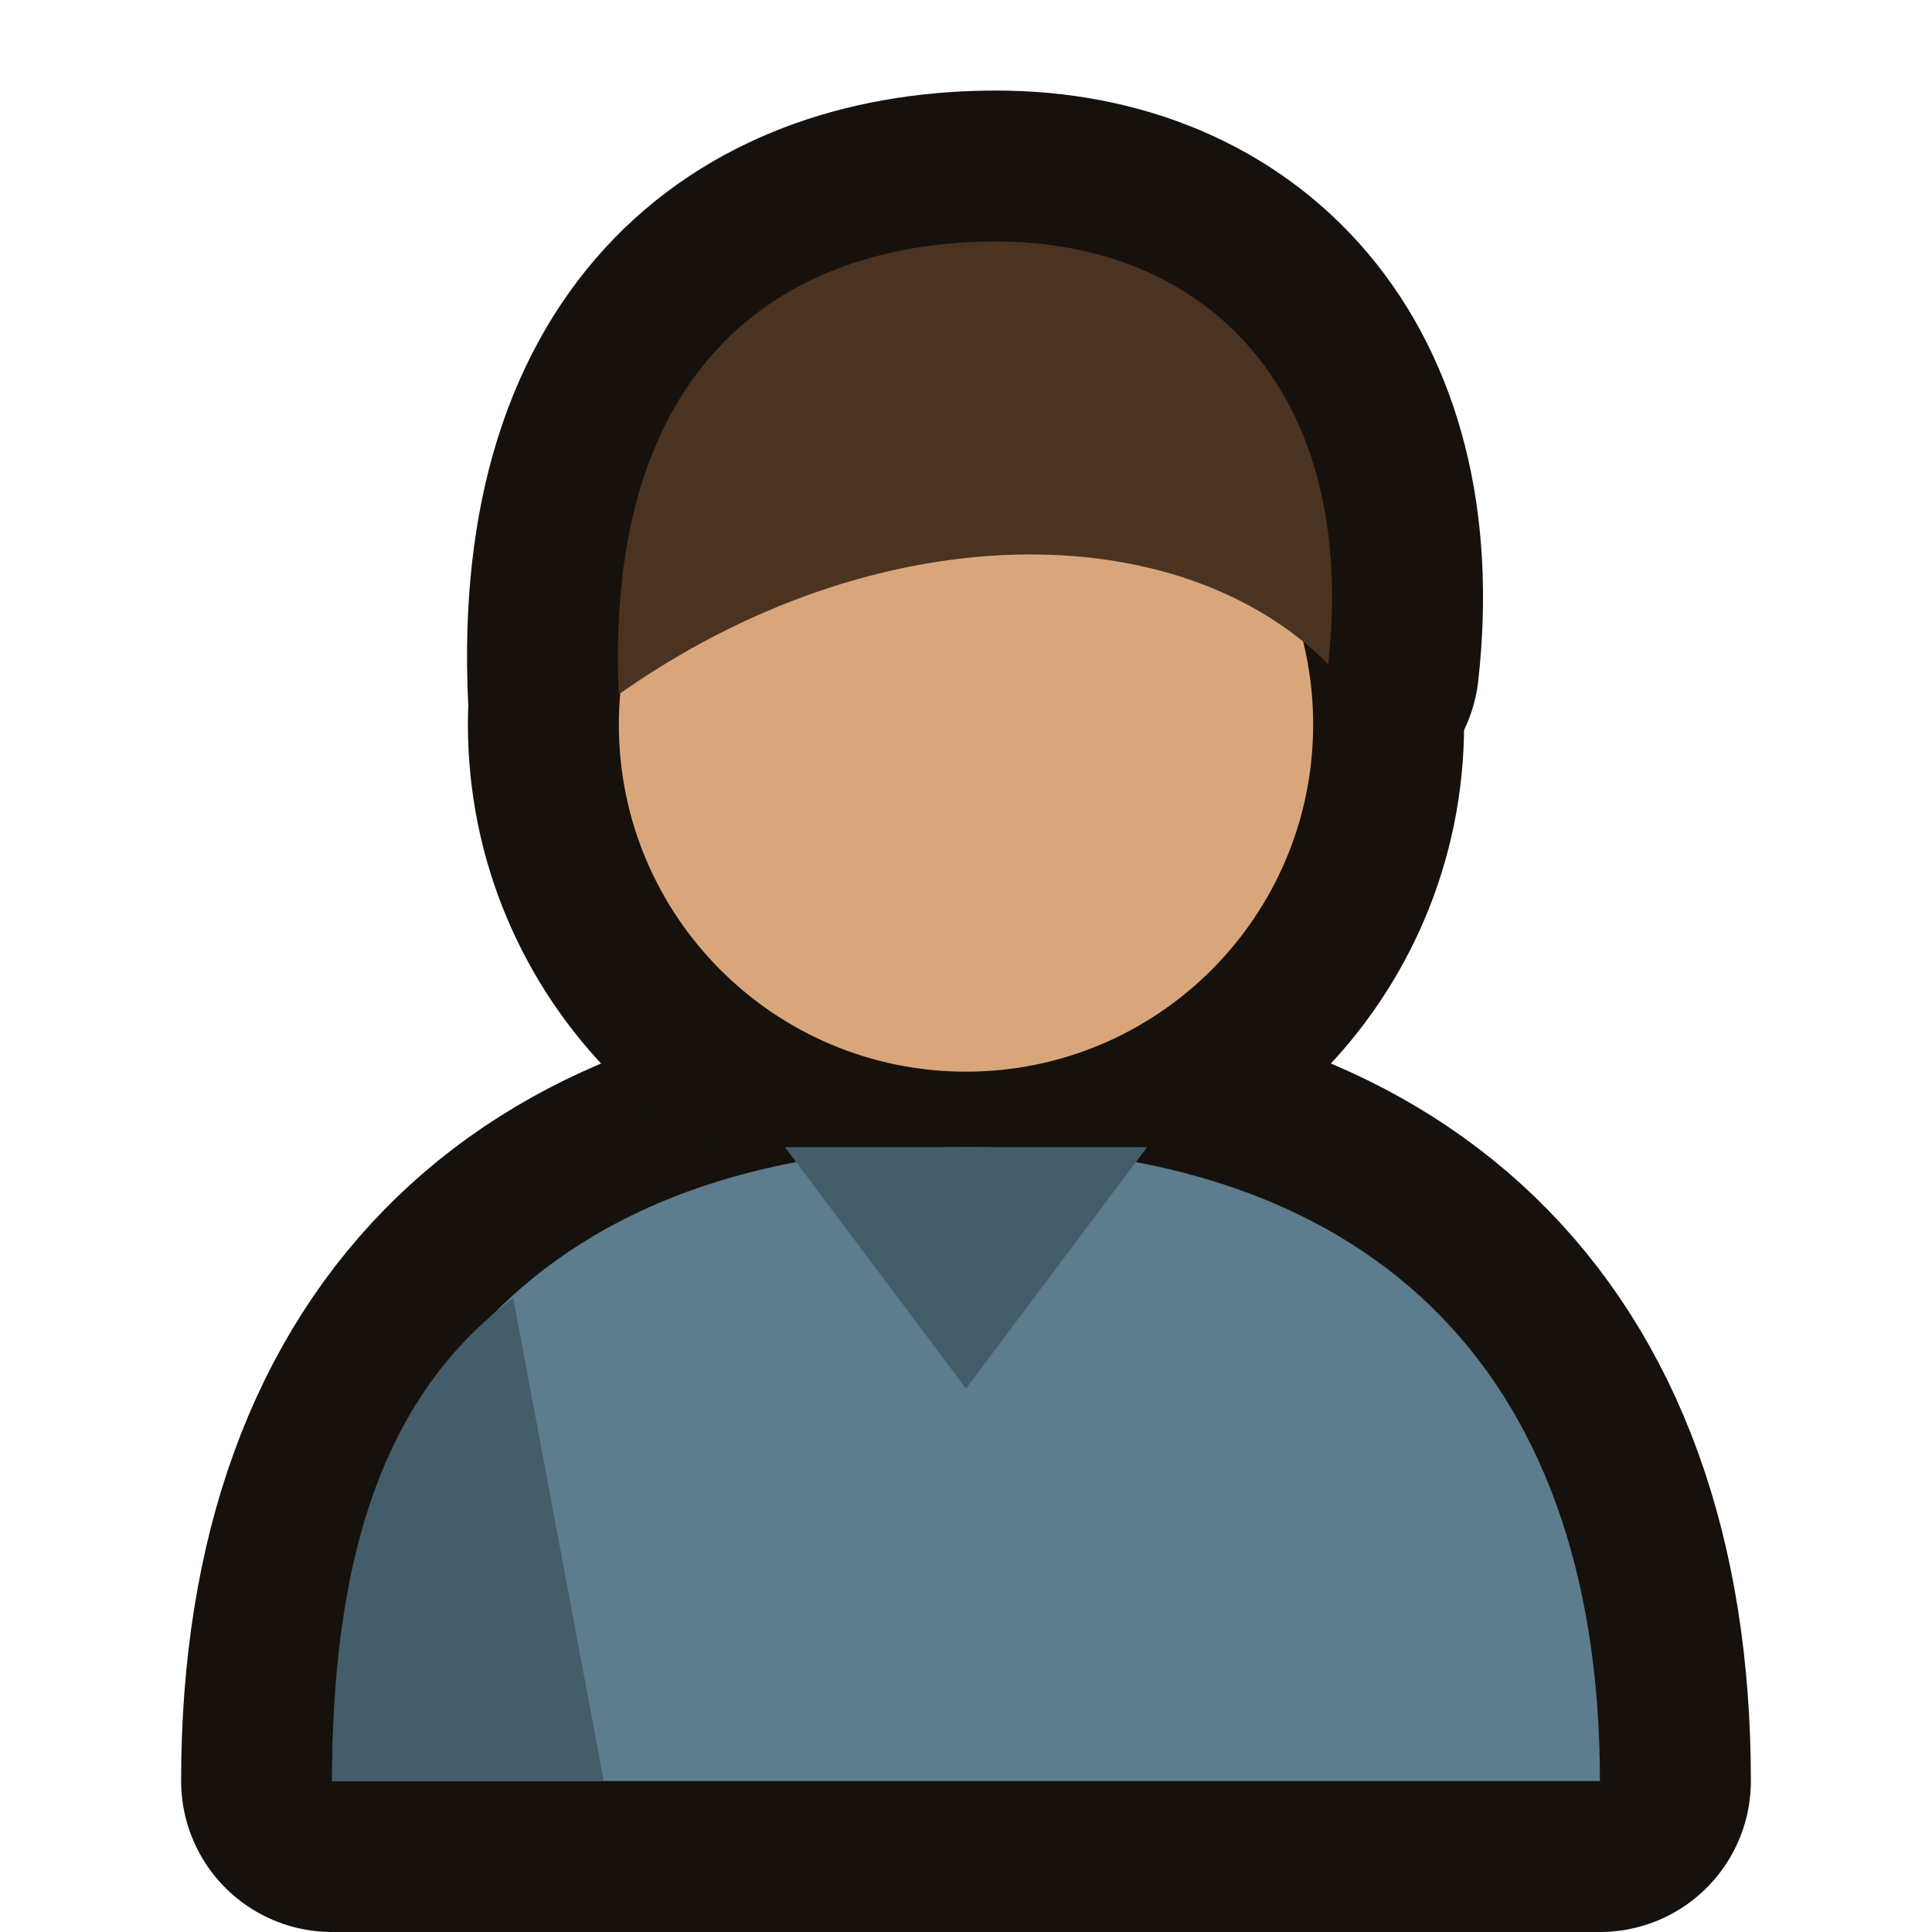
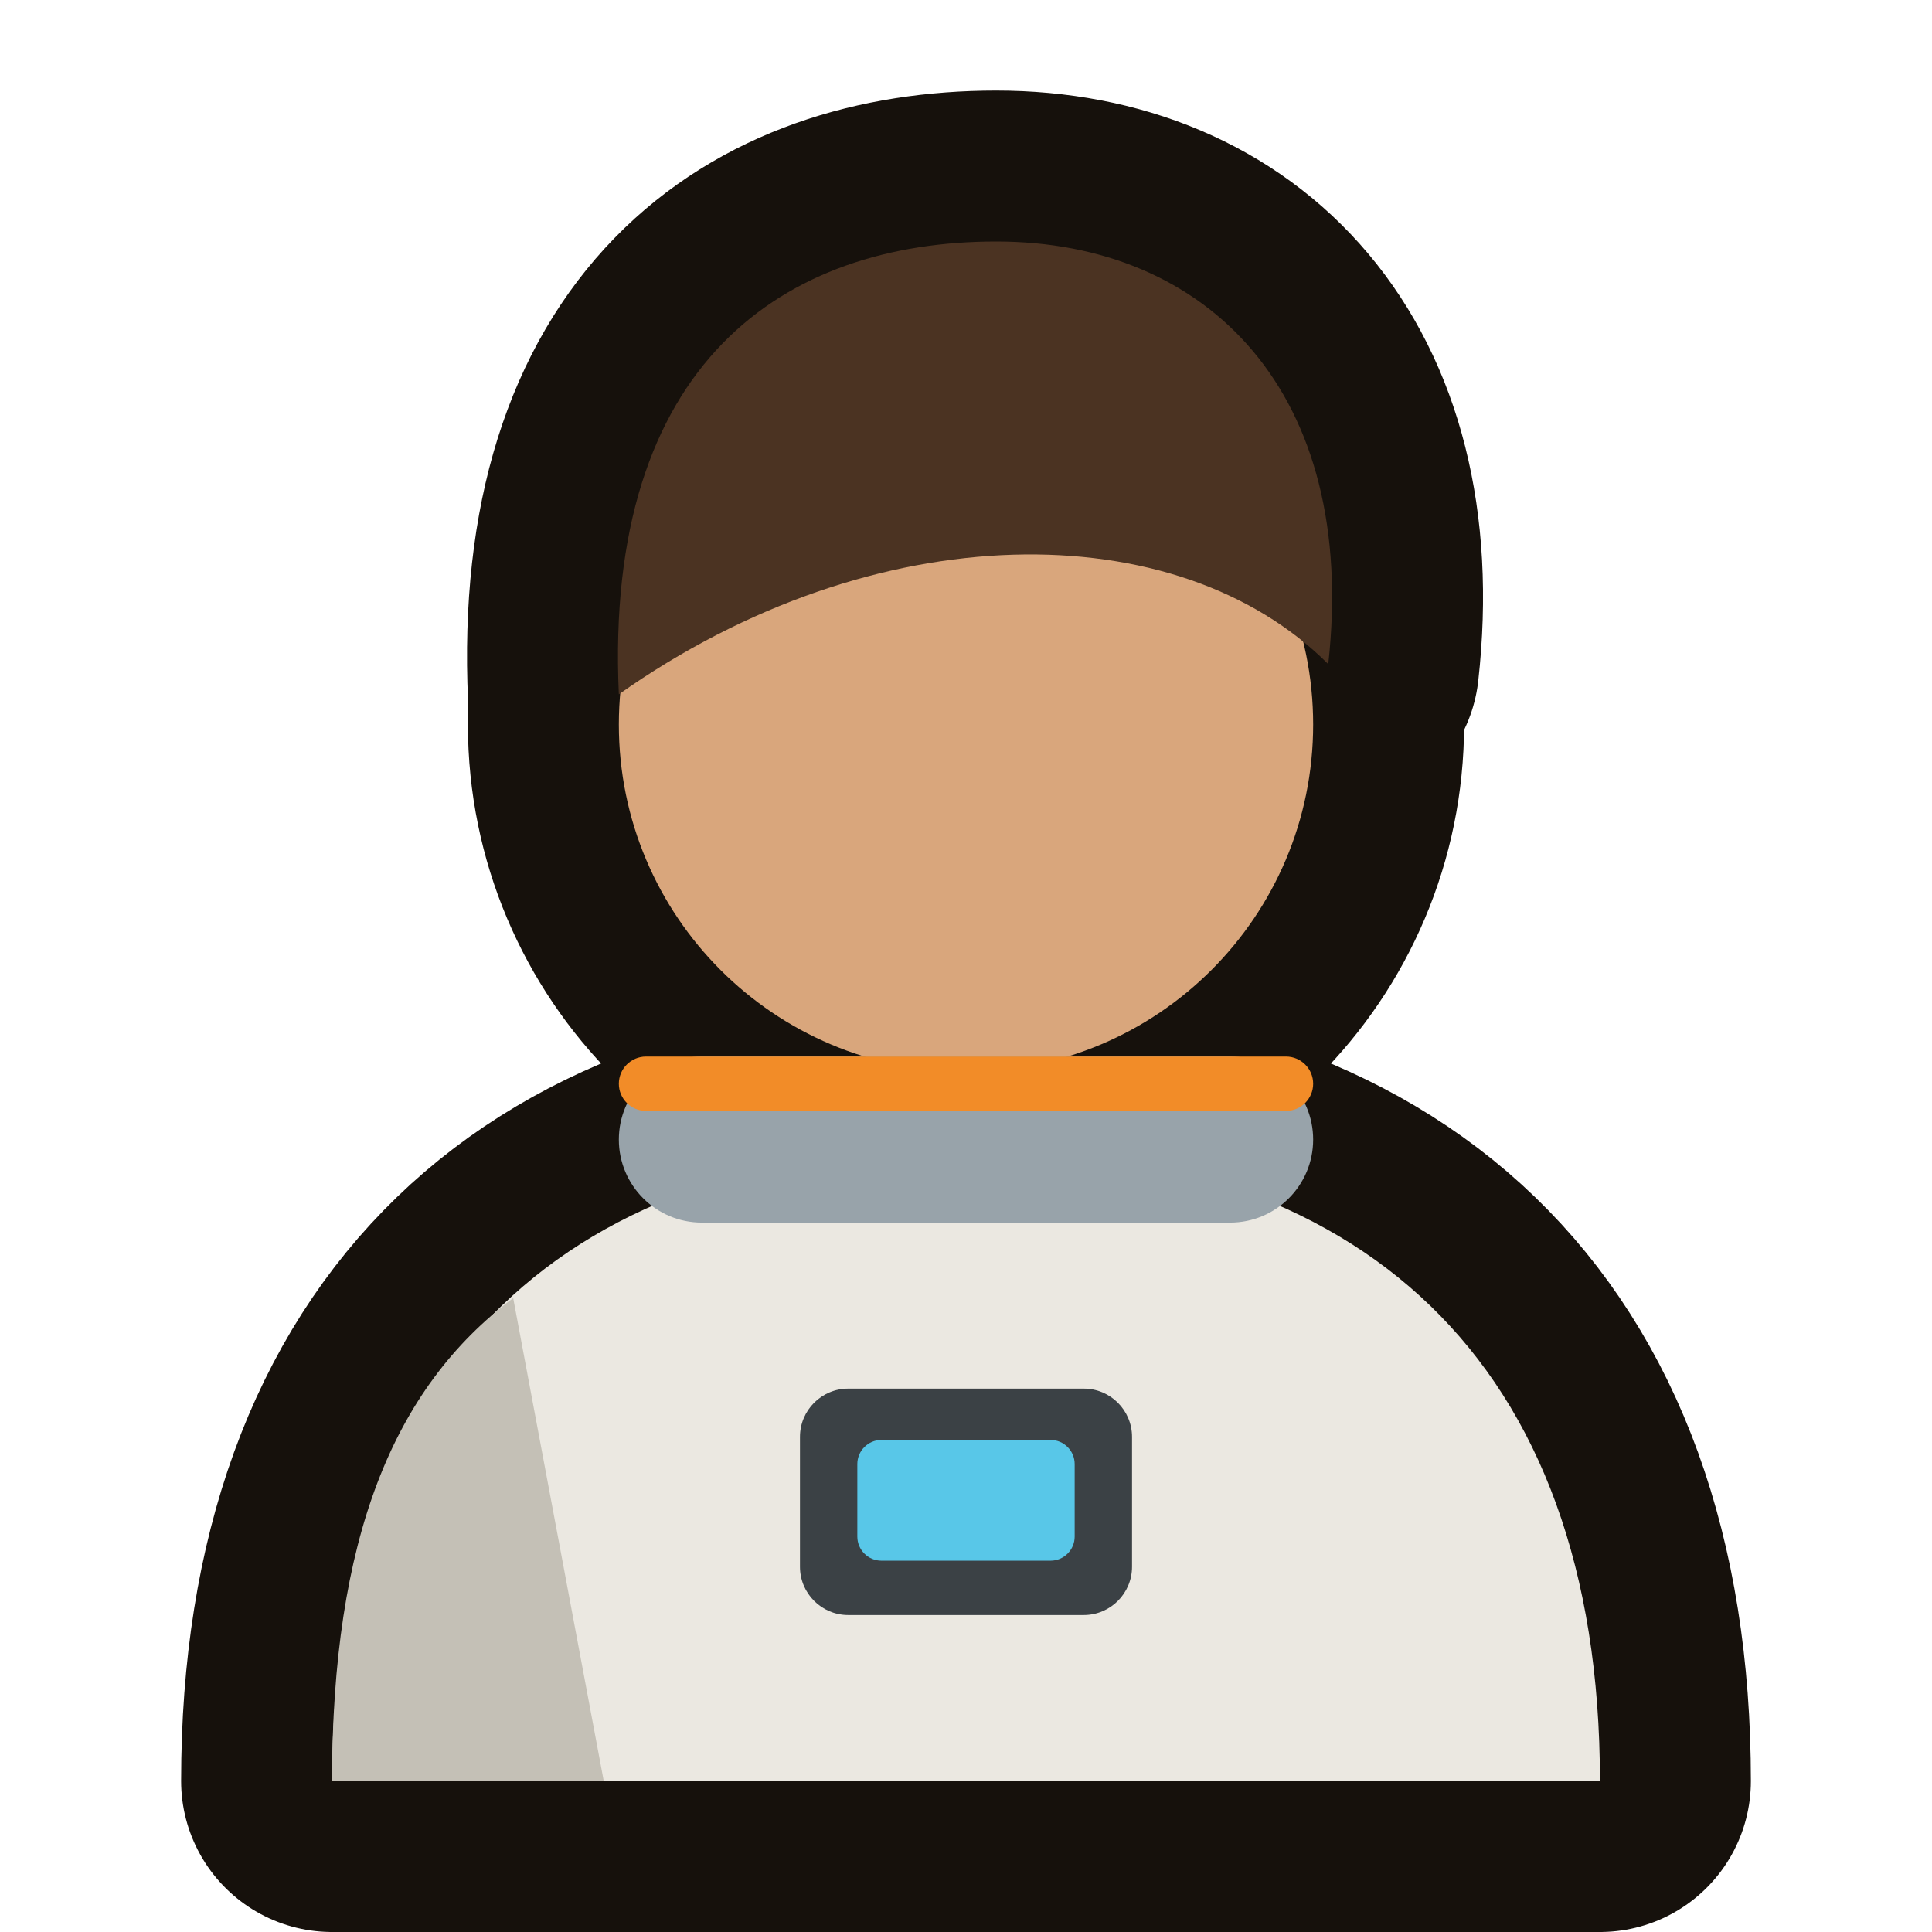
<svg xmlns="http://www.w3.org/2000/svg" viewBox="0 0 64 64" width="64" height="64">
  <path d="M 11 59 C 11 45 19 38 32 38 C 45 38 53 45 53 59 Z" fill="#16110c" stroke="#16110c" stroke-width="10.0" stroke-linejoin="round" stroke-linecap="round" />
  <circle cx="32" cy="24" r="11.5" fill="#16110c" stroke="#16110c" stroke-width="10.0" stroke-linejoin="round" stroke-linecap="round" />
  <path d="M 20.5 23 C 20 12 26 8 33 8 C 40 8 45 13 44 22 C 39 17 29 17 20.5 23 Z" fill="#16110c" stroke="#16110c" stroke-width="10.0" stroke-linejoin="round" stroke-linecap="round" />
-   <path d="M 11 59 C 11 45 19 38 32 38 C 45 38 53 45 53 59 Z" fill="#5d7c8d" />
+   <path d="M 11 59 C 11 45 19 38 32 38 C 45 38 53 45 53 59 Z" fill="#ebe8e1" />
  <circle cx="32" cy="24" r="11.5" fill="#d9a67c" />
  <path d="M 20.5 23 C 20 12 26 8 33 8 C 40 8 45 13 44 22 C 39 17 29 17 20.5 23 Z" fill="#4b3322" />
-   <path d="M 26 38 L 32 46 L 38 38 Z" fill="#445d6a" />
-   <path d="M 11 59 C 11 51 13 46 17 43 L 20 59 Z" fill="#445d6a" />
+   <path d="M 11 59 C 11 51 13 46 17 43 L 20 59 Z" fill="#c4c0b6" />
+   <rect x="20.5" y="35" width="23" height="5.5" rx="2.75" fill="#98a3aa" />
+   <rect x="20.5" y="35" width="23" height="1.8" rx="0.9" fill="#f28c28" />
+   <rect x="26.5" y="46" width="11" height="7.5" rx="1.6" fill="#3b4145" />
+   <rect x="28.4" y="47.7" width="7.2" height="4" rx="0.8" fill="#58c7e8" />
</svg>
